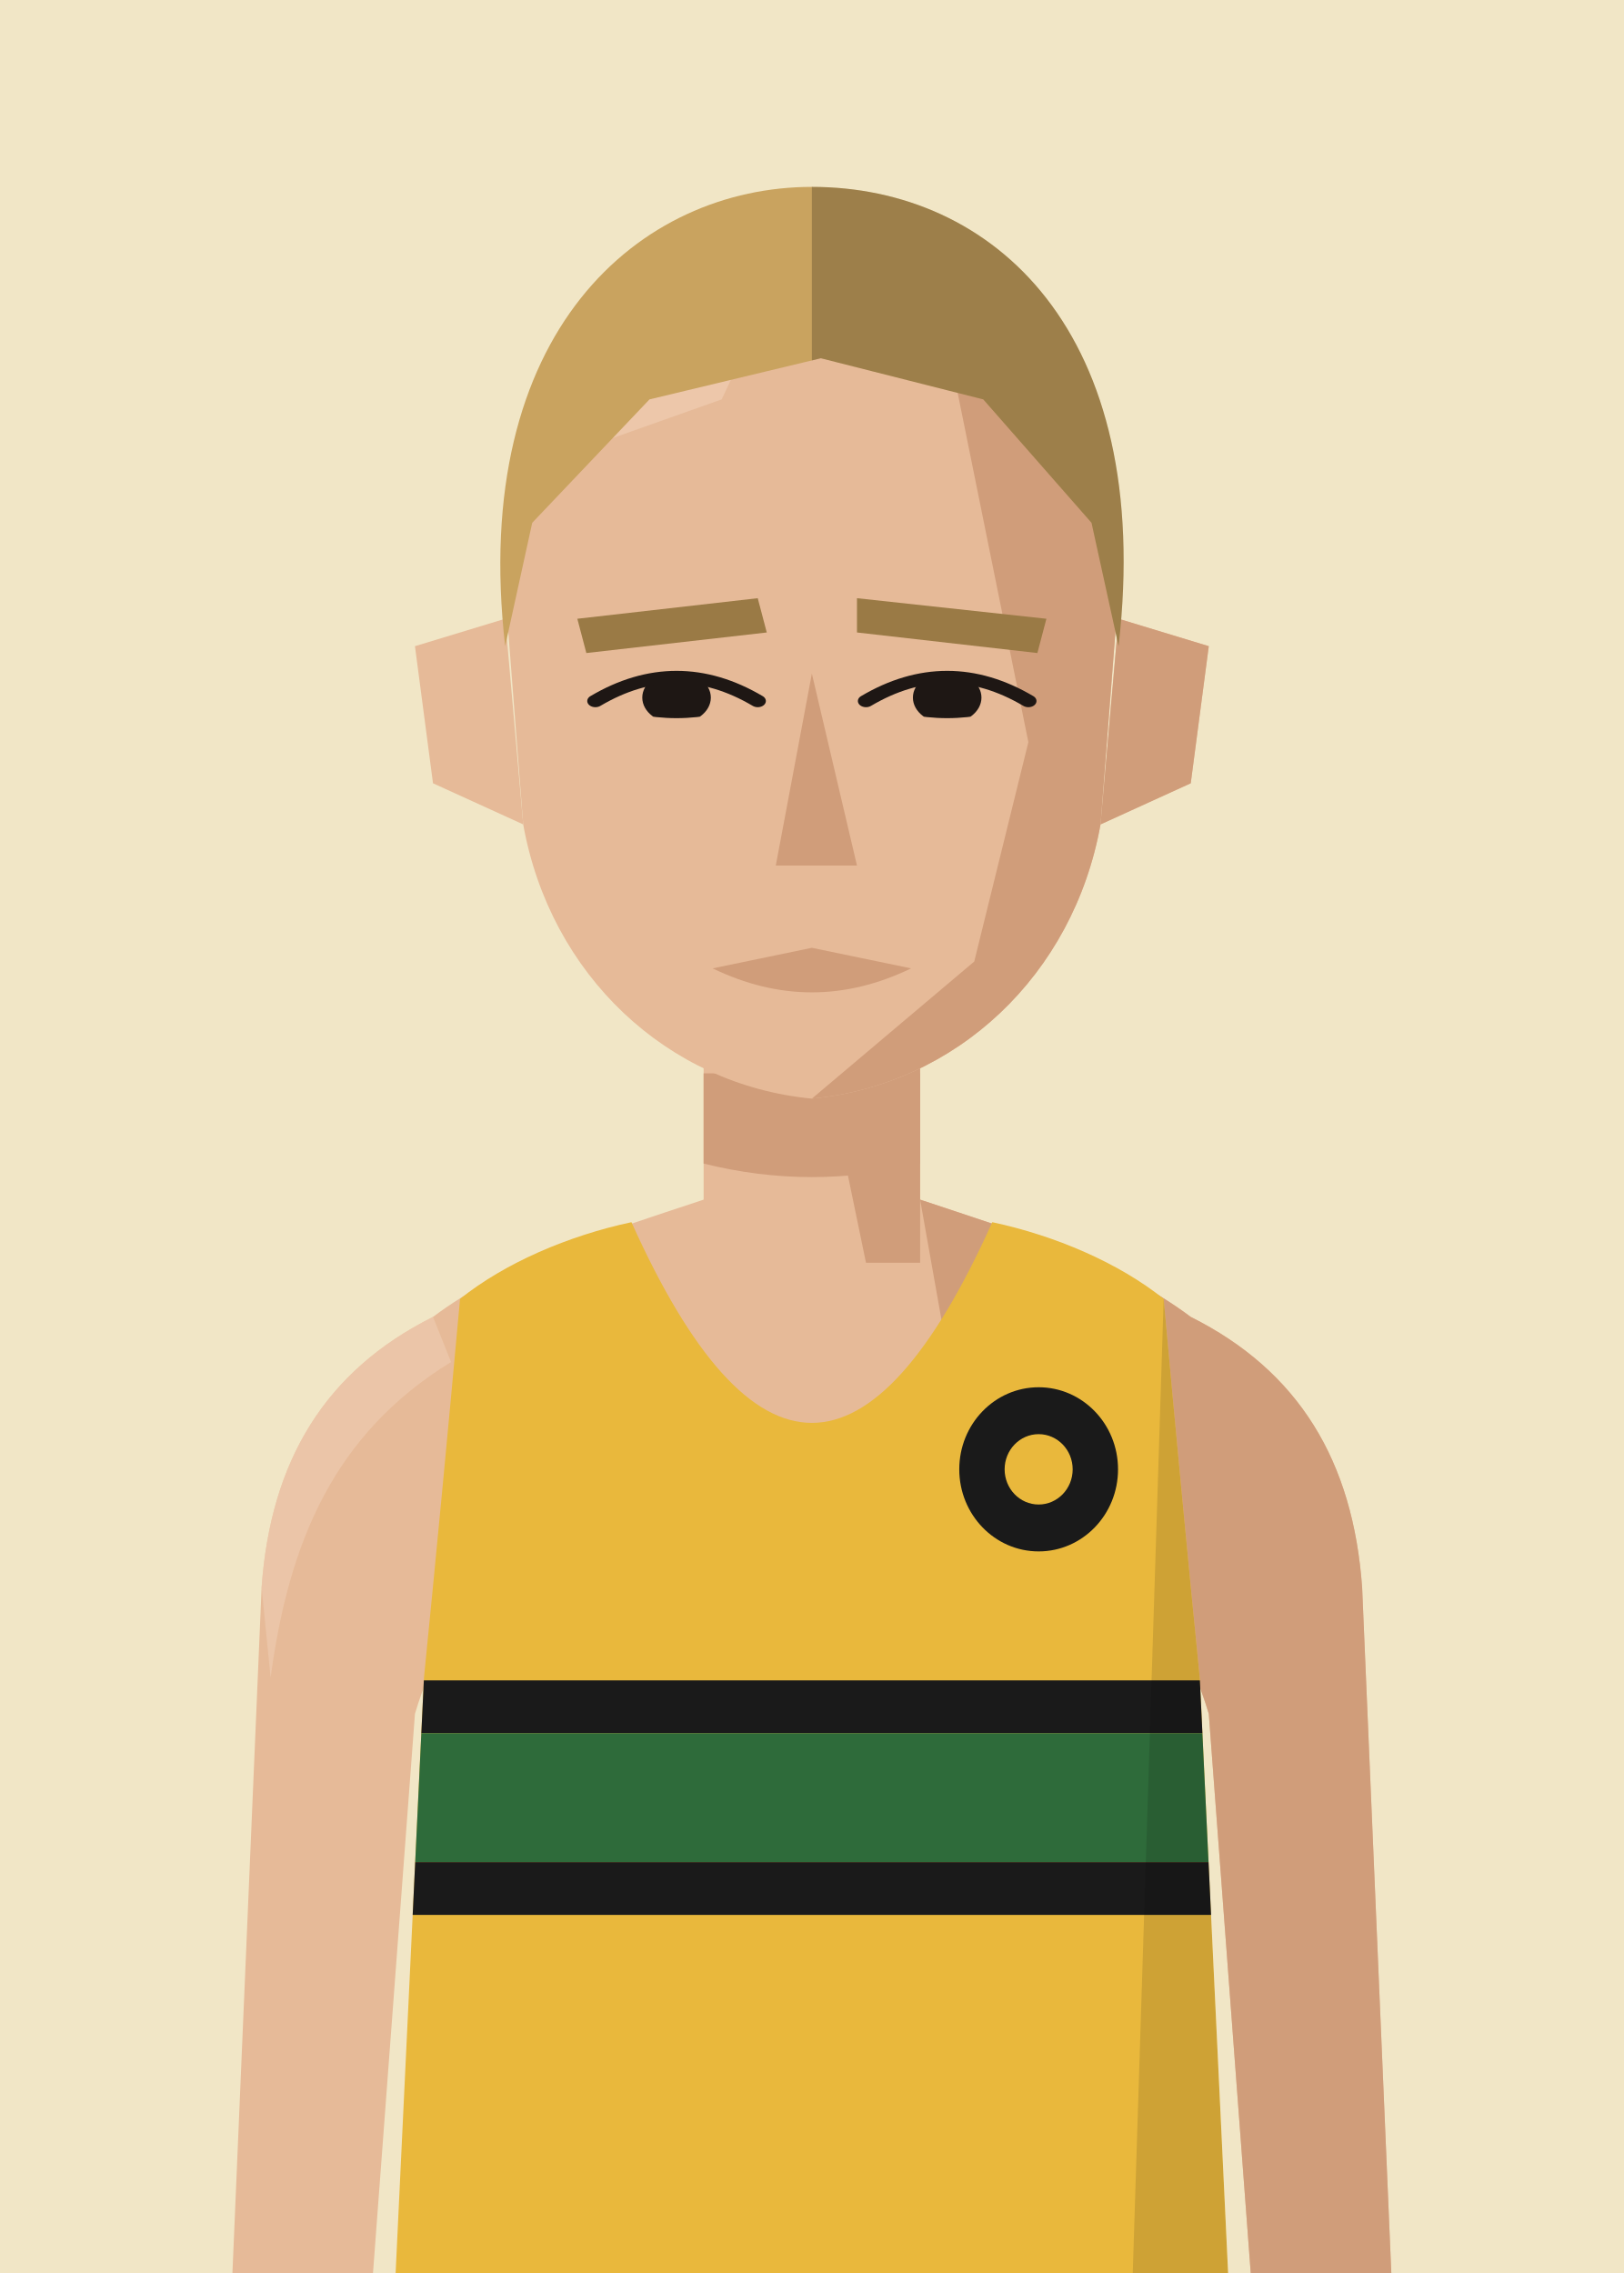
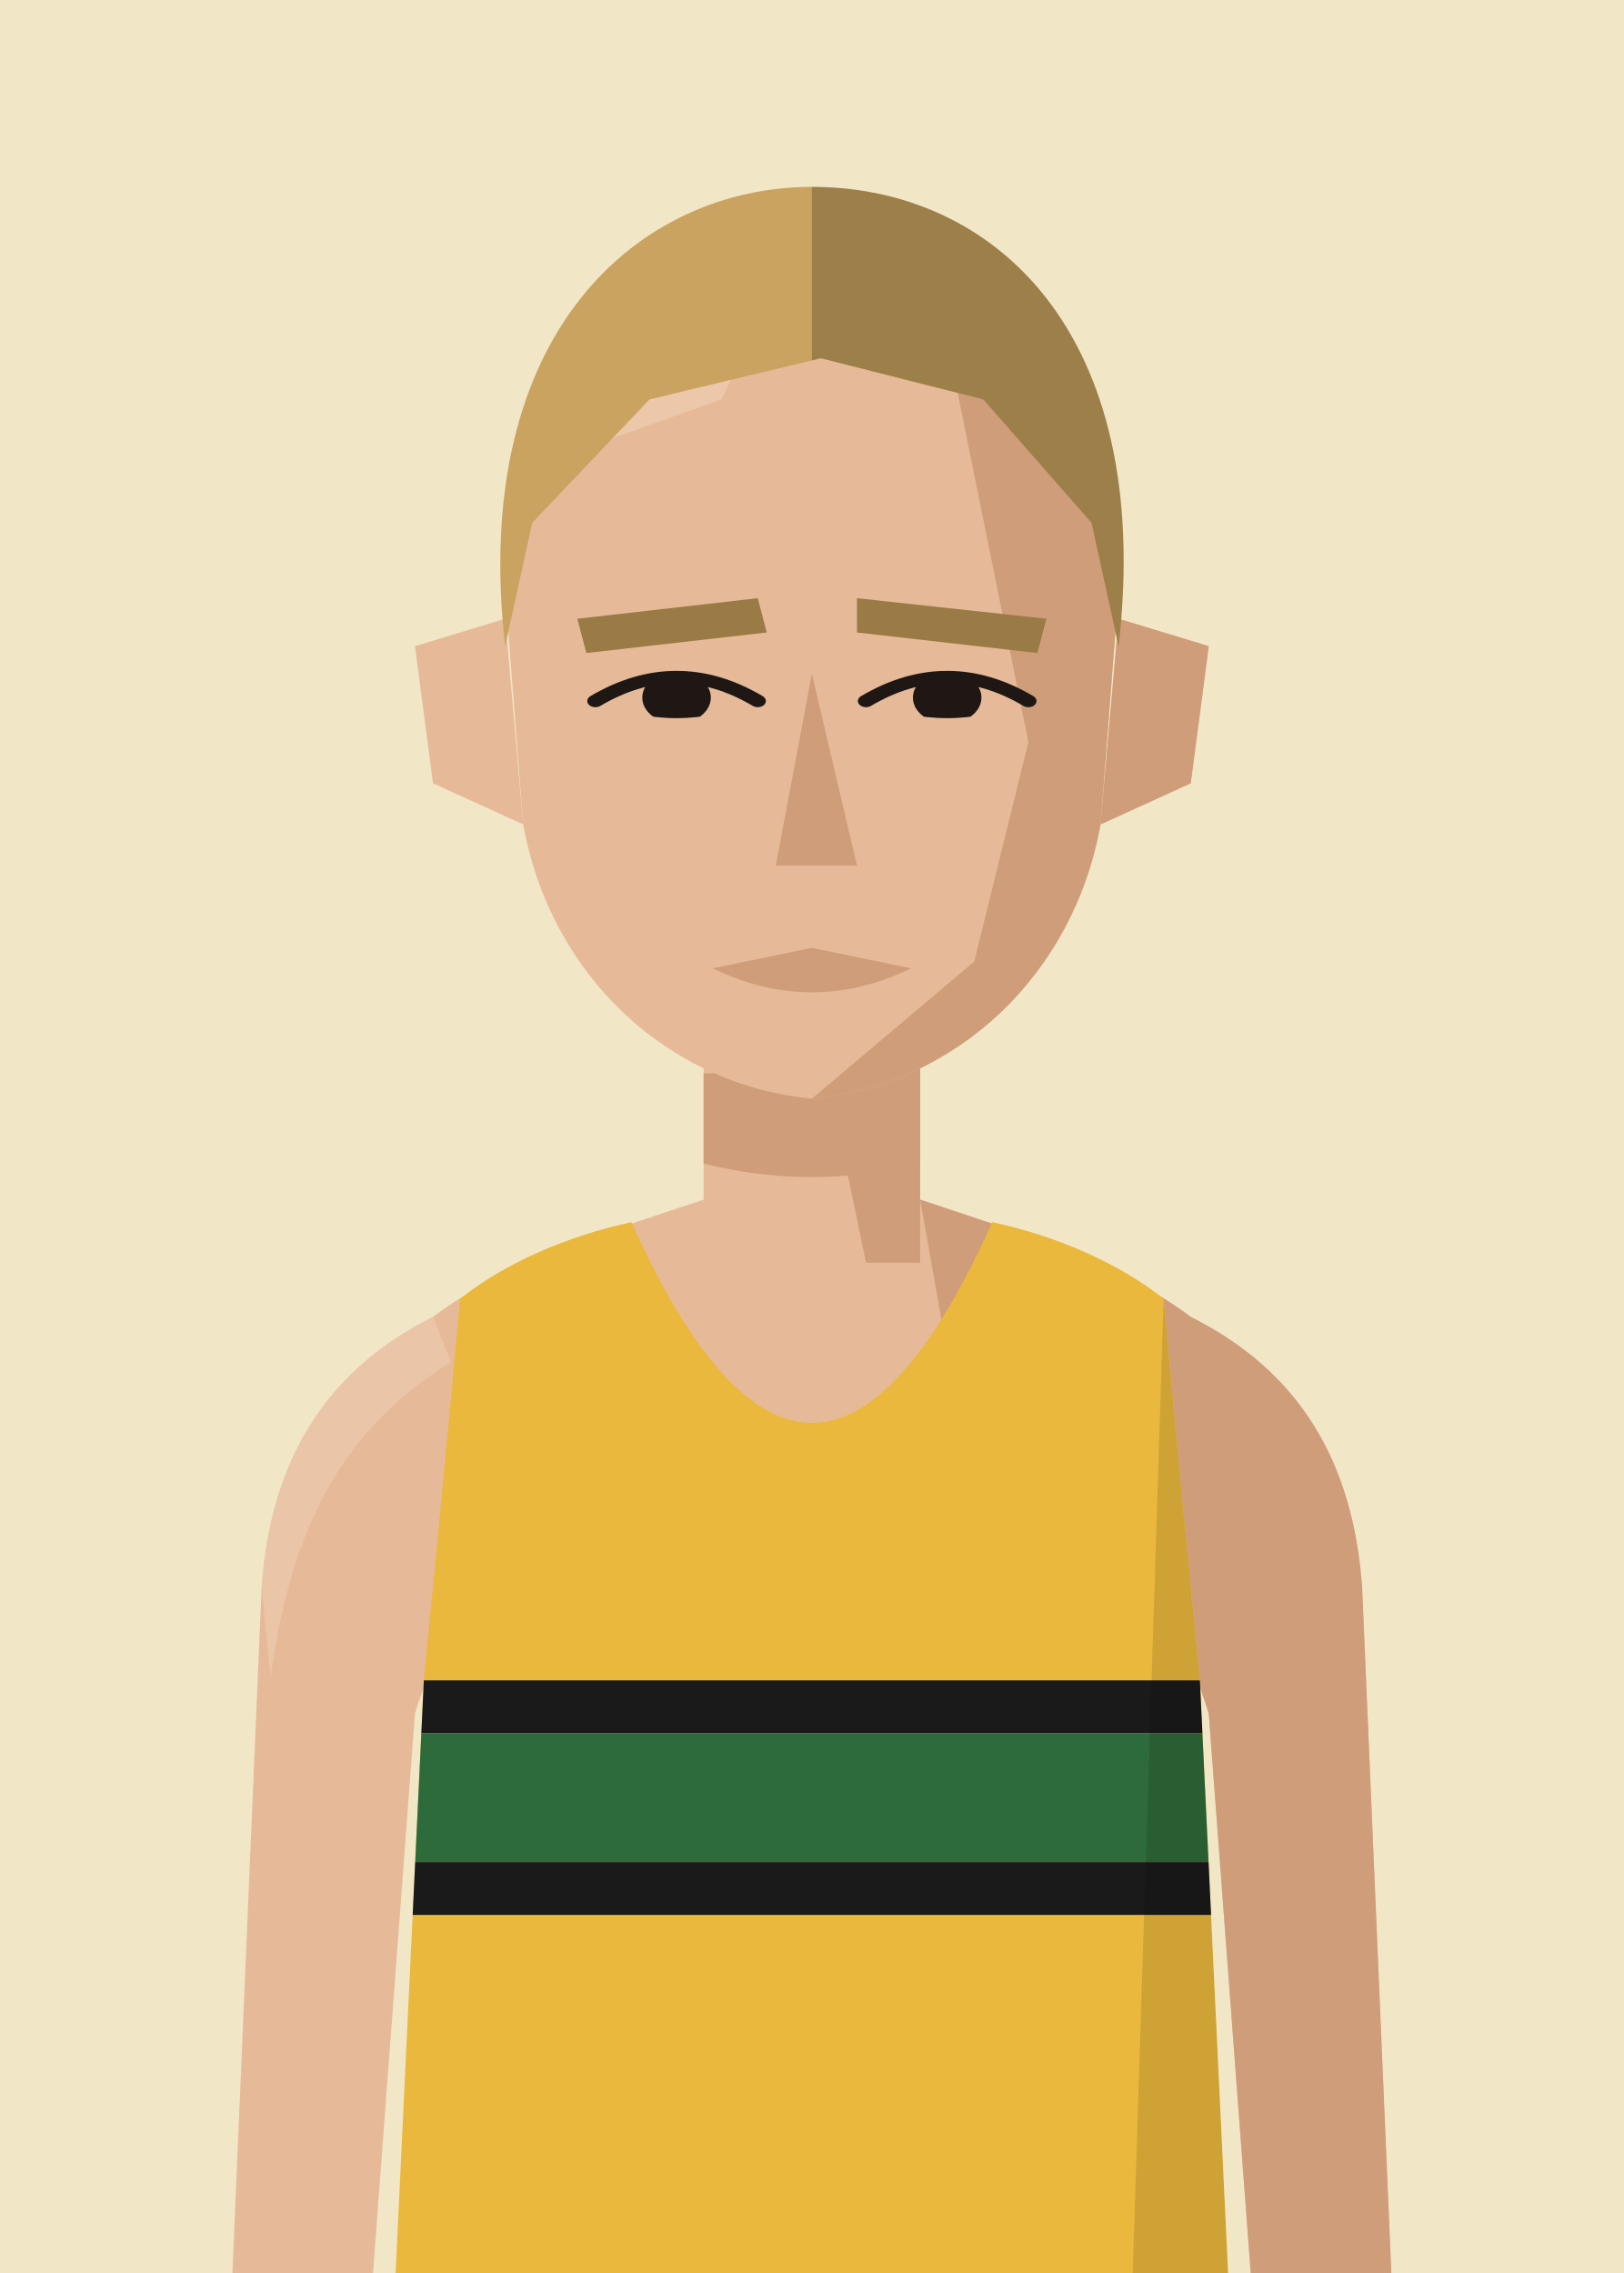
<svg xmlns="http://www.w3.org/2000/svg" viewBox="10 20 180 252">
  <defs>
    <clipPath id="vf">
      <path d="M53,330 L57,246 Q59,226 61,204 C66,200 73,197 80,195.5 Q100,240 120,195.5 C127,197 134,200 139,204 Q141,226 143,246 L147,330 Z" />
    </clipPath>
    <clipPath id="hf">
      <path d="M66,96 C64,58 80,40 100,40 C120,40 136,58 134,96 L132,130 C129,152 116,168 100,170 C84,168 71,152 68,130 Z" />
    </clipPath>
    <clipPath id="rf">
      <rect x="100" y="0" width="100" height="300" />
    </clipPath>
    <clipPath id="ef">
      <path d="M76,112 Q85,105 94,112 Q85,117 76,112 Z" />
      <path d="M106,112 Q115,105 124,112 Q115,117 106,112 Z" />
    </clipPath>
    <clipPath id="cf">
      <rect x="0" y="92" width="200" height="300" />
    </clipPath>
  </defs>
  <rect width="200" height="280" fill="#F1E6C6" />
  <g transform="translate(0,-40)">
    <rect x="88" y="171" width="24" height="37" fill="#E6BA98" />
    <path d="M88,193 C76,197 66,200 58,206 C46,212 40,222 39,236 L35,330 L50,330 L56,250 Q59,240 64,238 L136,238 Q141,240 144,250 L150,330 L165,330 L161,236 C160,222 154,212 142,206 C134,200 124,197 112,193" fill="#E6BA98" />
    <g fill="#D09D7A">
      <path d="M112,193 C124,197 134,200 142,206 C154,212 160,222 161,236 L165,330 L150,330 L144,250 Q141,240 136,238 L120,238 Z" />
      <path d="M58,206 C46,212 40,222 39,236 L40,246 C42,231 47,219 60,211 Z" fill="#EFCDB2" opacity=".6" />
      <polygon points="100,171 112,171 112,200 106,200" />
      <path d="M88,179 L112,179 L112,189 Q100,192 88,189 Z" />
    </g>
    <g transform="translate(0,83) scale(1,0.76) translate(0,-40)">
      <g fill="#E6BA98">
        <path d="M66,100 L56,104 L58,124 L68,130 Z" />
        <path d="M134,100 L144,104 L142,124 L132,130 Z" />
        <path d="M66,96 C64,58 80,40 100,40 C120,40 136,58 134,96 L132,130 C129,152 116,168 100,170 C84,168 71,152 68,130 Z" />
      </g>
      <path d="M134,100 L144,104 L142,124 L132,130 Z" fill="#D09D7A" />
      <g clip-path="url(#hf)">
        <polygon points="112,40 140,40 140,180 100,180 100,170 118,150 124,118 120,92" fill="#D09D7A" />
        <polygon points="60,40 100,40 90,68 60,82" fill="#EFCDB2" opacity=".7" />
      </g>
      <g fill="#9A7A45">
        <polygon points="74,100 94,97 95,102 75,105" />
        <polygon points="105,97 126,100 125,105 105,102" />
      </g>
      <g clip-path="url(#ef)" fill="#1E1714">
        <circle cx="85" cy="111.5" r="3.8" />
        <circle cx="115" cy="111.5" r="3.8" />
      </g>
      <g fill="none" stroke="#1E1714" stroke-width="1.8" stroke-linecap="round">
        <path d="M76,112 Q85,105 94,112" />
        <path d="M106,112 Q115,105 124,112" />
      </g>
      <polygon points="100,108 105,136 96,136" fill="#D09D7A" />
      <path d="M89,151 L100,148 L111,151 Q100,158 89,151 Z" fill="#D09D7A" />
      <g fill="#C9A35F">
        <path d="M66,104 C62,58 81,37 100,37 C120,37 138,58 134,104 L131,86 L119,68 L101,62 L82,68 L69,86 Z" />
        <g clip-path="url(#rf)" fill="#000" opacity=".22">
          <path d="M66,104 C62,58 81,37 100,37 C120,37 138,58 134,104 L131,86 L119,68 L101,62 L82,68 L69,86 Z" />
        </g>
      </g>
    </g>
    <g clip-path="url(#vf)">
      <path d="M53,330 L57,246 Q59,226 61,204 C66,200 73,197 80,195.5 Q100,240 120,195.5 C127,197 134,200 139,204 Q141,226 143,246 L147,330 Z" fill="#E9B83C" />
      <g transform="matrix(6.2857 0 0 6.5 37.14 193)">
        <rect x="0" y="8.2" width="20" height="0.9" fill="#1a1a1a" />
        <rect x="0" y="9.1" width="20" height="2.2" fill="#2E6B3A" />
        <rect x="0" y="11.3" width="20" height="0.9" fill="#1a1a1a" />
-         <circle cx="14" cy="4.6" r="1.4" fill="#1a1a1a" />
-         <circle cx="14" cy="4.6" r="0.6" fill="#E9B83C" />
      </g>
      <path d="M139,204 Q141,226 143,246 L147,330 L135,330 Z" fill="#000" opacity="0.12" />
    </g>
  </g>
</svg>
